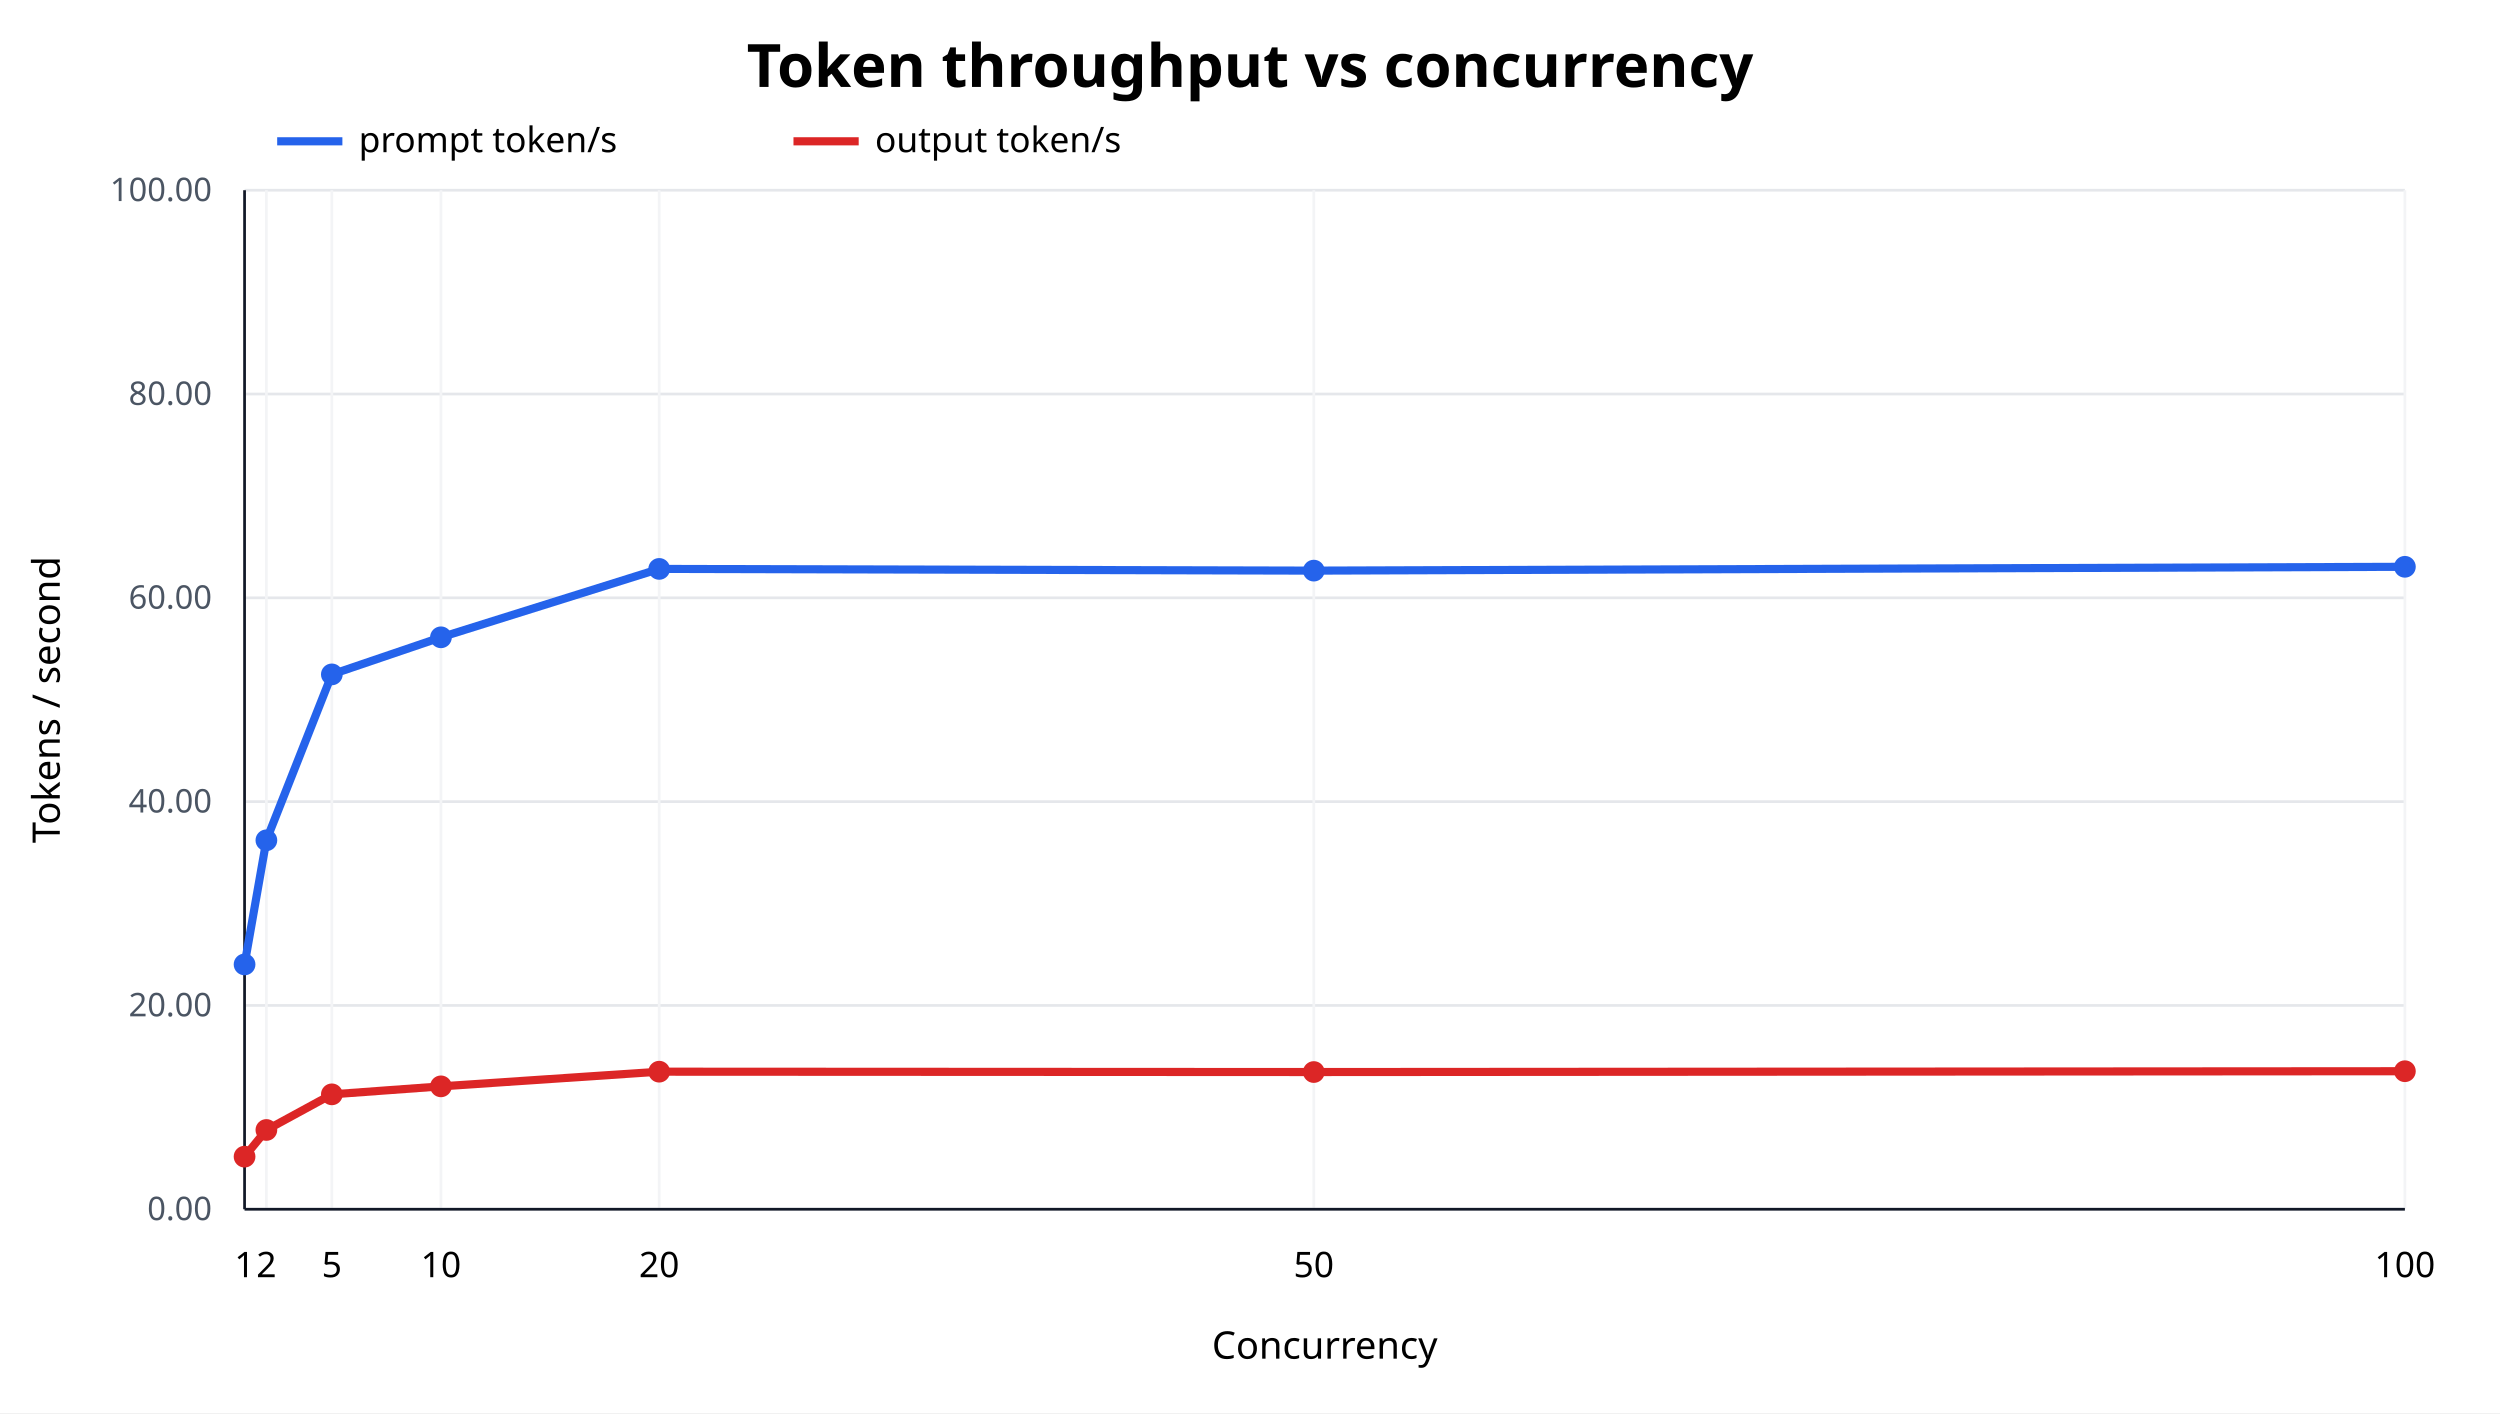
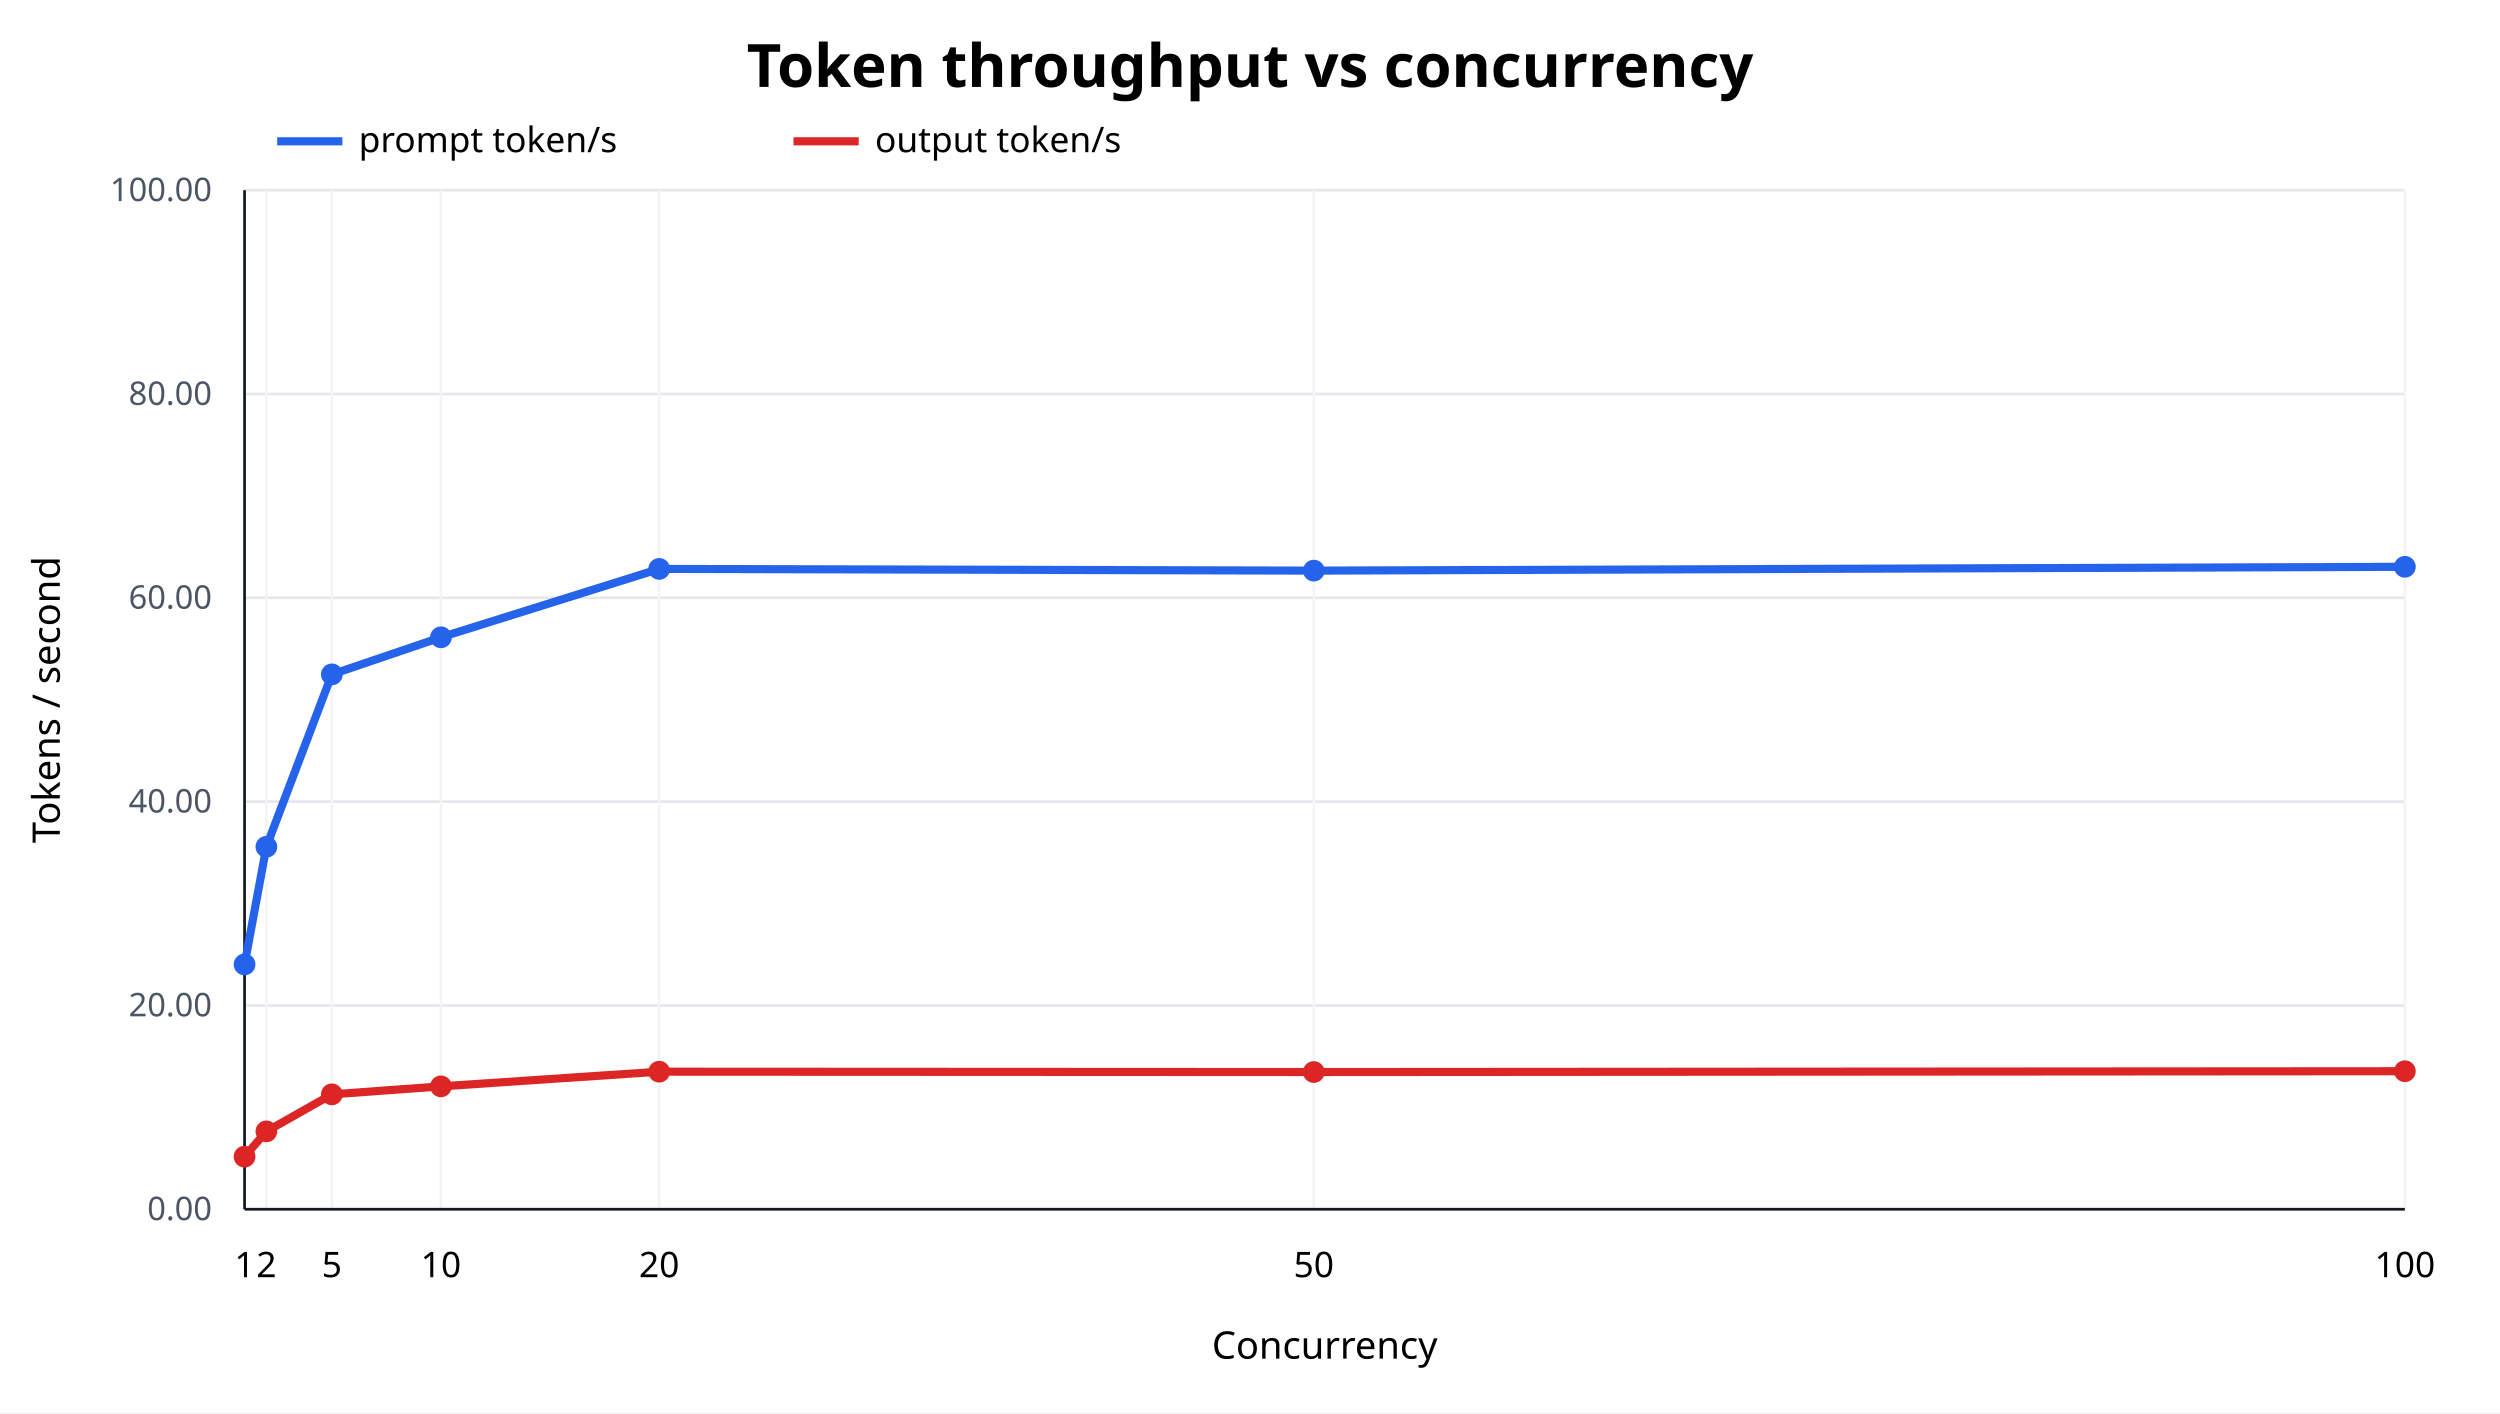
<svg xmlns="http://www.w3.org/2000/svg" width="920" height="520" viewBox="0 0 920 520">
  <rect width="100%" height="100%" fill="white" />
  <text x="460.0" y="32" text-anchor="middle" font-size="22" font-family="sans-serif" font-weight="600">Token throughput vs concurrency</text>
  <line x1="90" y1="445.00" x2="885" y2="445.00" stroke="#e5e7eb" />
  <text x="78" y="449.00" text-anchor="end" font-size="12" font-family="sans-serif" fill="#4b5563">0.00</text>
  <line x1="90" y1="370.00" x2="885" y2="370.00" stroke="#e5e7eb" />
  <text x="78" y="374.00" text-anchor="end" font-size="12" font-family="sans-serif" fill="#4b5563">20.00</text>
  <line x1="90" y1="295.00" x2="885" y2="295.00" stroke="#e5e7eb" />
  <text x="78" y="299.00" text-anchor="end" font-size="12" font-family="sans-serif" fill="#4b5563">40.00</text>
  <line x1="90" y1="220.00" x2="885" y2="220.00" stroke="#e5e7eb" />
  <text x="78" y="224.00" text-anchor="end" font-size="12" font-family="sans-serif" fill="#4b5563">60.00</text>
  <line x1="90" y1="145.00" x2="885" y2="145.00" stroke="#e5e7eb" />
  <text x="78" y="149.00" text-anchor="end" font-size="12" font-family="sans-serif" fill="#4b5563">80.00</text>
  <line x1="90" y1="70.00" x2="885" y2="70.00" stroke="#e5e7eb" />
  <text x="78" y="74.00" text-anchor="end" font-size="12" font-family="sans-serif" fill="#4b5563">100.00</text>
  <line x1="90.00" y1="70" x2="90.00" y2="445" stroke="#f3f4f6" />
  <text x="90.00" y="470" text-anchor="middle" font-size="13" font-family="sans-serif">1</text>
  <line x1="98.03" y1="70" x2="98.03" y2="445" stroke="#f3f4f6" />
  <text x="98.03" y="470" text-anchor="middle" font-size="13" font-family="sans-serif">2</text>
  <line x1="122.12" y1="70" x2="122.12" y2="445" stroke="#f3f4f6" />
  <text x="122.12" y="470" text-anchor="middle" font-size="13" font-family="sans-serif">5</text>
  <line x1="162.27" y1="70" x2="162.27" y2="445" stroke="#f3f4f6" />
  <text x="162.27" y="470" text-anchor="middle" font-size="13" font-family="sans-serif">10</text>
  <line x1="242.58" y1="70" x2="242.58" y2="445" stroke="#f3f4f6" />
  <text x="242.58" y="470" text-anchor="middle" font-size="13" font-family="sans-serif">20</text>
  <line x1="483.48" y1="70" x2="483.48" y2="445" stroke="#f3f4f6" />
  <text x="483.48" y="470" text-anchor="middle" font-size="13" font-family="sans-serif">50</text>
  <line x1="885.00" y1="70" x2="885.00" y2="445" stroke="#f3f4f6" />
  <text x="885.00" y="470" text-anchor="middle" font-size="13" font-family="sans-serif">100</text>
  <line x1="90" y1="70" x2="90" y2="445" stroke="#111827" />
  <line x1="90" y1="445" x2="885" y2="445" stroke="#111827" />
  <text x="487.5" y="500" text-anchor="middle" font-size="14" font-family="sans-serif">Concurrency</text>
  <text transform="translate(22 257.5) rotate(-90)" text-anchor="middle" font-size="14" font-family="sans-serif">Tokens / second</text>
-   <polyline points="90.00,354.91 98.03,309.23 122.12,248.18 162.27,234.53 242.58,209.36 483.48,209.99 885.00,208.58" fill="none" stroke="#2563eb" stroke-width="3" />
+   <polyline points="90.00,354.91 98.03,311.62 122.12,248.18 162.27,234.53 242.58,209.36 483.48,209.99 885.00,208.58" fill="none" stroke="#2563eb" stroke-width="3" />
  <circle cx="90.00" cy="354.91" r="4" fill="#2563eb" />
-   <circle cx="98.03" cy="309.23" r="4" fill="#2563eb" />
+   <circle cx="98.03" cy="311.62" r="4" fill="#2563eb" />
  <circle cx="122.12" cy="248.18" r="4" fill="#2563eb" />
  <circle cx="162.27" cy="234.53" r="4" fill="#2563eb" />
  <circle cx="242.58" cy="209.36" r="4" fill="#2563eb" />
  <circle cx="483.48" cy="209.99" r="4" fill="#2563eb" />
  <circle cx="885.00" cy="208.58" r="4" fill="#2563eb" />
  <line x1="102" y1="52" x2="126" y2="52" stroke="#2563eb" stroke-width="3" />
  <text x="132" y="56" font-size="13" font-family="sans-serif">prompt token/s</text>
-   <polyline points="90.00,425.65 98.03,415.83 122.12,402.72 162.27,399.78 242.58,394.38 483.48,394.51 885.00,394.21" fill="none" stroke="#dc2626" stroke-width="3" />
+   <polyline points="90.00,425.65 98.03,416.35 122.12,402.72 162.27,399.78 242.58,394.38 483.48,394.51 885.00,394.21" fill="none" stroke="#dc2626" stroke-width="3" />
  <circle cx="90.00" cy="425.65" r="4" fill="#dc2626" />
-   <circle cx="98.03" cy="415.83" r="4" fill="#dc2626" />
+   <circle cx="98.03" cy="416.35" r="4" fill="#dc2626" />
  <circle cx="122.12" cy="402.72" r="4" fill="#dc2626" />
  <circle cx="162.27" cy="399.78" r="4" fill="#dc2626" />
  <circle cx="242.58" cy="394.38" r="4" fill="#dc2626" />
  <circle cx="483.48" cy="394.51" r="4" fill="#dc2626" />
  <circle cx="885.00" cy="394.21" r="4" fill="#dc2626" />
  <line x1="292" y1="52" x2="316" y2="52" stroke="#dc2626" stroke-width="3" />
  <text x="322" y="56" font-size="13" font-family="sans-serif">output token/s</text>
</svg>
